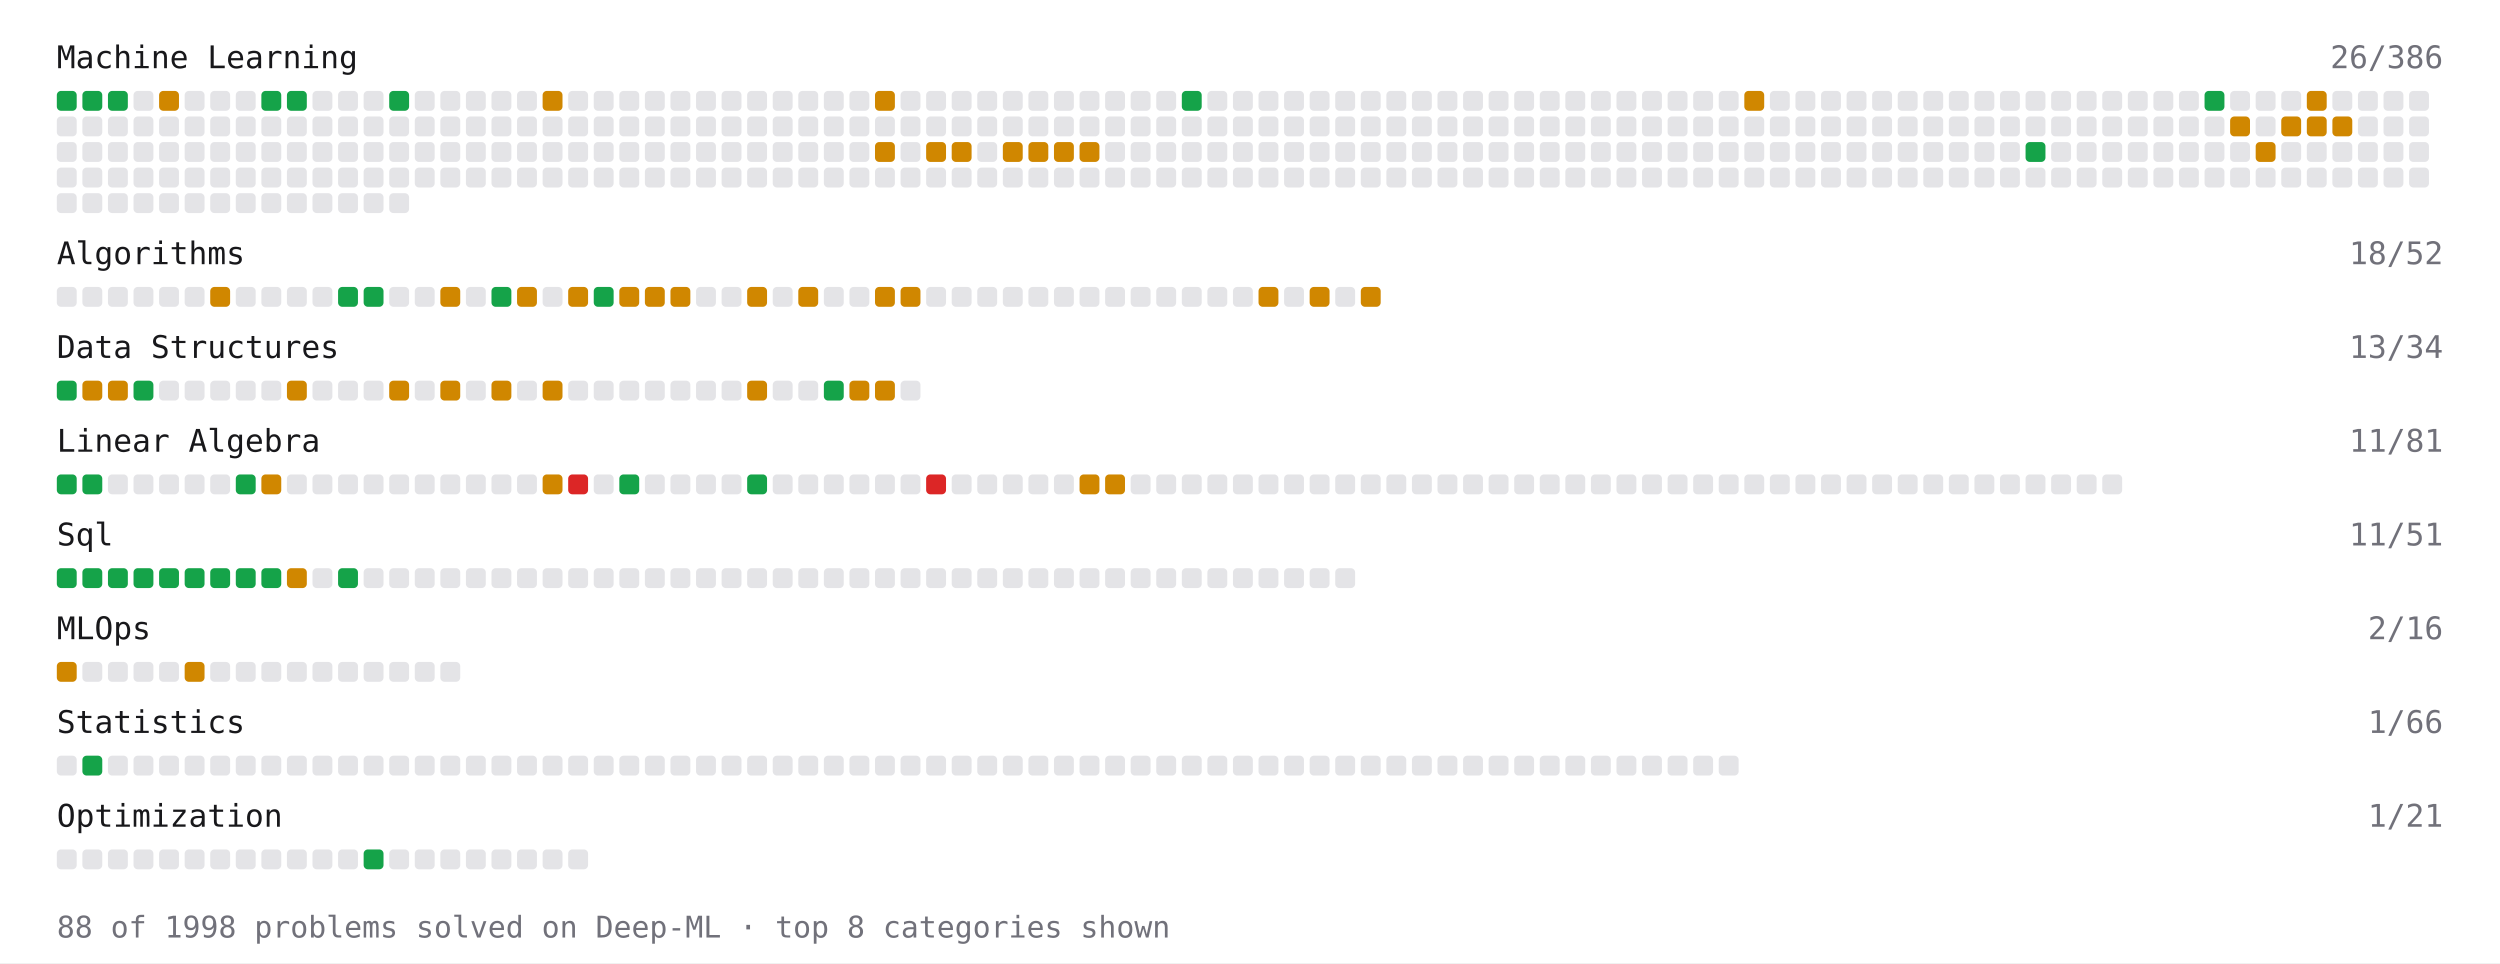
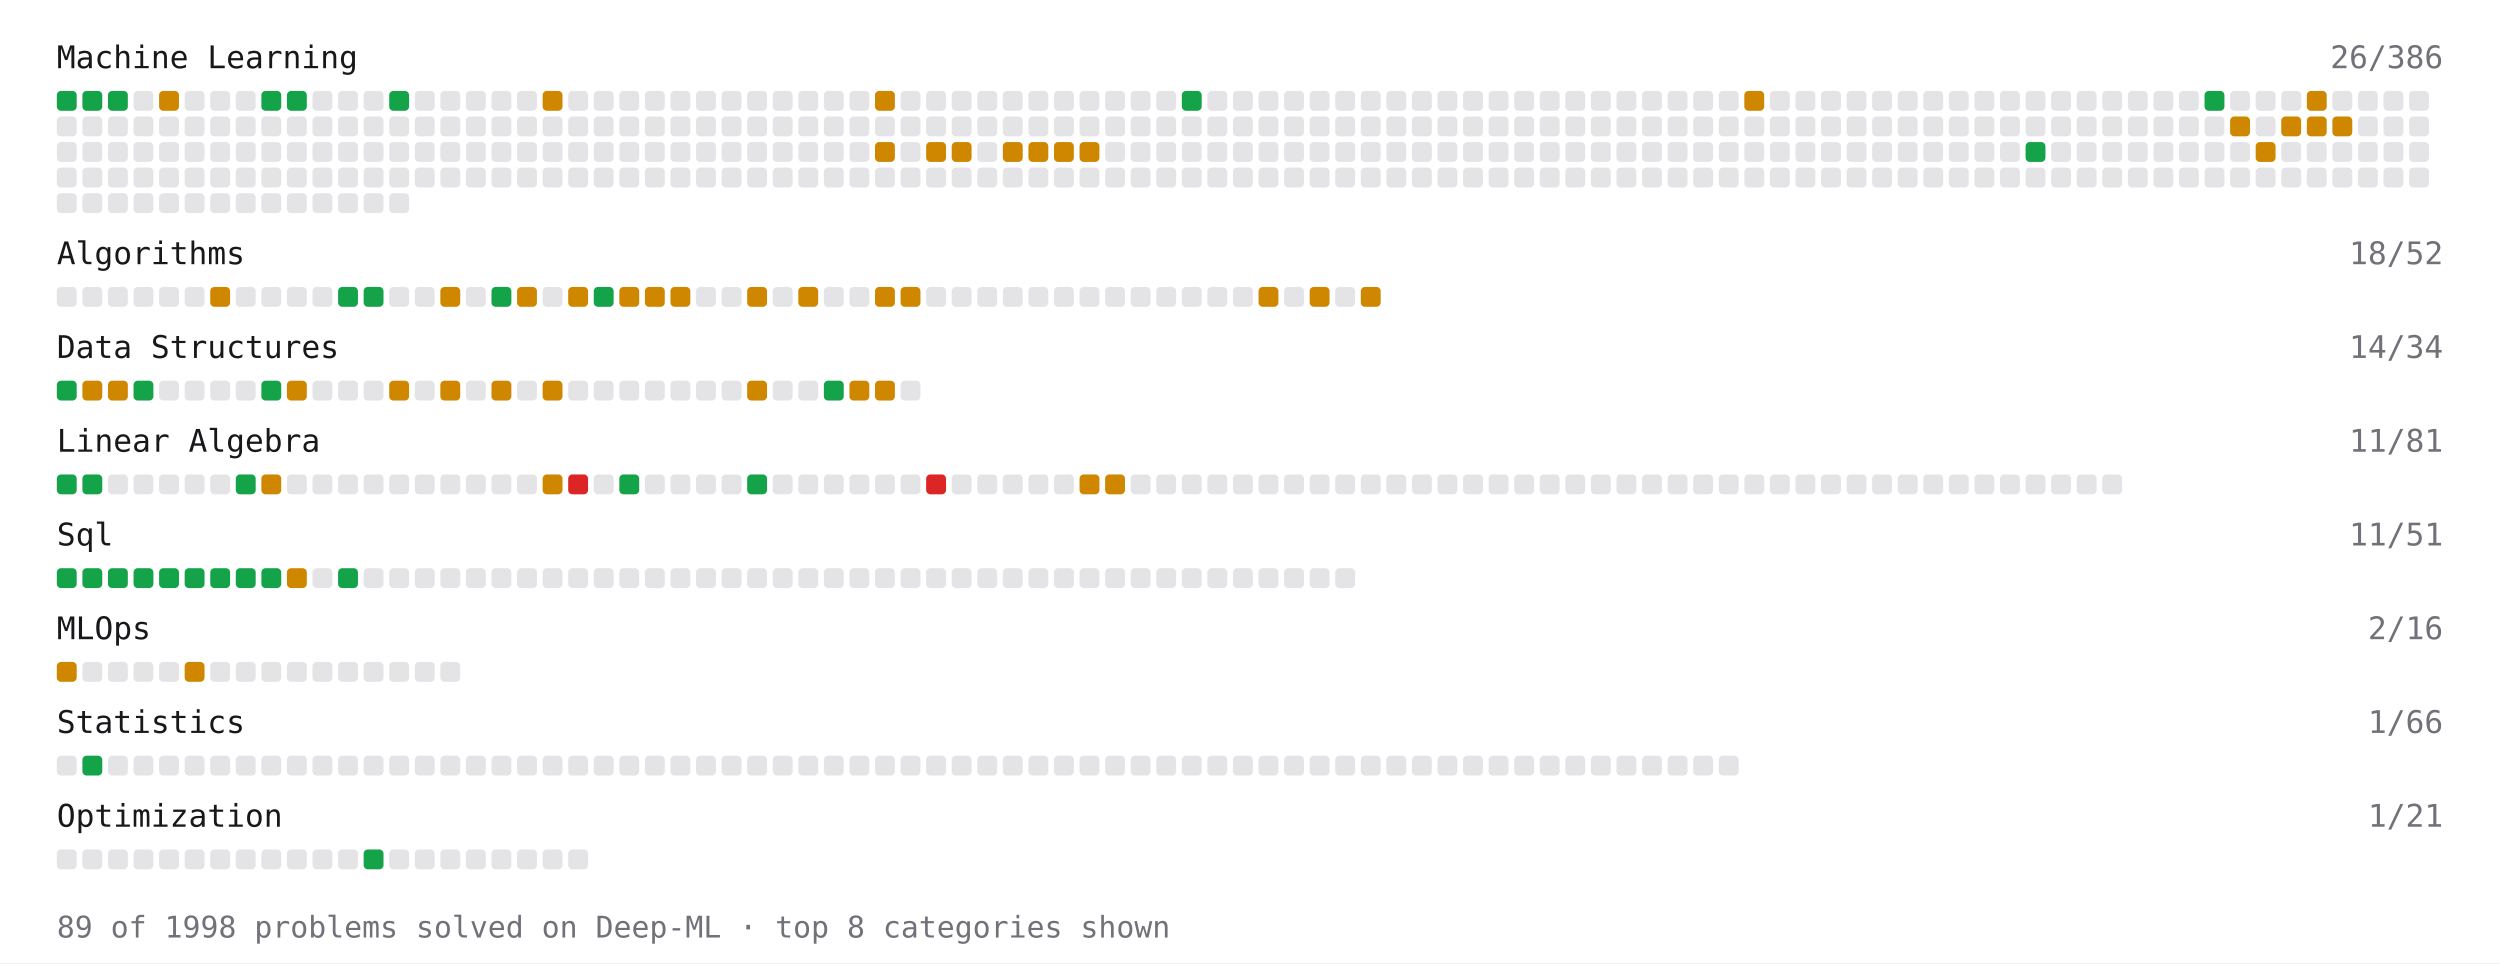
- <svg xmlns="http://www.w3.org/2000/svg" width="880" height="339" viewBox="0 0 880 339" role="img" aria-label="Deep-ML coverage: 88 of 1998 problems solved">
+ <svg xmlns="http://www.w3.org/2000/svg" width="880" height="339" viewBox="0 0 880 339" role="img" aria-label="Deep-ML coverage: 89 of 1998 problems solved">
  <style>
  .bg{fill:#ffffff}.tx{fill:#18181b}.dim{fill:#71717a}.none{fill:#e4e4e7}
  .e{fill:#15a349}.m{fill:#d08700}.h{fill:#dc2626}.u{fill:#a1a1aa}
  @media (prefers-color-scheme:dark){
    .bg{fill:#0b0b0d}.tx{fill:#fafafa}.dim{fill:#8b8b95}.none{fill:#26262b}
    .e{fill:#34d27b}.m{fill:#f5b13d}.h{fill:#f76d6d}.u{fill:#5c5c66}
  }
</style>
  <rect width="880" height="339" class="bg" />
  <text x="20" y="24" class="tx" font-size="11" font-family="ui-monospace,monospace">Machine Learning</text>
  <text x="860" y="24" class="dim" font-size="11" text-anchor="end" font-family="ui-monospace,monospace">26/386</text>
  <rect x="20" y="32" width="7" height="7" rx="1.5" class="e" />
  <rect x="29" y="32" width="7" height="7" rx="1.5" class="e" />
  <rect x="38" y="32" width="7" height="7" rx="1.5" class="e" />
  <rect x="47" y="32" width="7" height="7" rx="1.5" class="none" />
  <rect x="56" y="32" width="7" height="7" rx="1.5" class="m" />
  <rect x="65" y="32" width="7" height="7" rx="1.5" class="none" />
  <rect x="74" y="32" width="7" height="7" rx="1.5" class="none" />
  <rect x="83" y="32" width="7" height="7" rx="1.5" class="none" />
  <rect x="92" y="32" width="7" height="7" rx="1.5" class="e" />
  <rect x="101" y="32" width="7" height="7" rx="1.5" class="e" />
  <rect x="110" y="32" width="7" height="7" rx="1.5" class="none" />
  <rect x="119" y="32" width="7" height="7" rx="1.5" class="none" />
  <rect x="128" y="32" width="7" height="7" rx="1.5" class="none" />
  <rect x="137" y="32" width="7" height="7" rx="1.5" class="e" />
  <rect x="146" y="32" width="7" height="7" rx="1.5" class="none" />
  <rect x="155" y="32" width="7" height="7" rx="1.5" class="none" />
  <rect x="164" y="32" width="7" height="7" rx="1.5" class="none" />
  <rect x="173" y="32" width="7" height="7" rx="1.5" class="none" />
  <rect x="182" y="32" width="7" height="7" rx="1.5" class="none" />
  <rect x="191" y="32" width="7" height="7" rx="1.5" class="m" />
  <rect x="200" y="32" width="7" height="7" rx="1.5" class="none" />
  <rect x="209" y="32" width="7" height="7" rx="1.5" class="none" />
  <rect x="218" y="32" width="7" height="7" rx="1.5" class="none" />
  <rect x="227" y="32" width="7" height="7" rx="1.5" class="none" />
  <rect x="236" y="32" width="7" height="7" rx="1.5" class="none" />
  <rect x="245" y="32" width="7" height="7" rx="1.5" class="none" />
  <rect x="254" y="32" width="7" height="7" rx="1.5" class="none" />
  <rect x="263" y="32" width="7" height="7" rx="1.5" class="none" />
  <rect x="272" y="32" width="7" height="7" rx="1.5" class="none" />
  <rect x="281" y="32" width="7" height="7" rx="1.5" class="none" />
  <rect x="290" y="32" width="7" height="7" rx="1.5" class="none" />
  <rect x="299" y="32" width="7" height="7" rx="1.5" class="none" />
  <rect x="308" y="32" width="7" height="7" rx="1.5" class="m" />
  <rect x="317" y="32" width="7" height="7" rx="1.5" class="none" />
  <rect x="326" y="32" width="7" height="7" rx="1.5" class="none" />
  <rect x="335" y="32" width="7" height="7" rx="1.5" class="none" />
  <rect x="344" y="32" width="7" height="7" rx="1.5" class="none" />
  <rect x="353" y="32" width="7" height="7" rx="1.5" class="none" />
  <rect x="362" y="32" width="7" height="7" rx="1.5" class="none" />
  <rect x="371" y="32" width="7" height="7" rx="1.5" class="none" />
  <rect x="380" y="32" width="7" height="7" rx="1.5" class="none" />
  <rect x="389" y="32" width="7" height="7" rx="1.5" class="none" />
  <rect x="398" y="32" width="7" height="7" rx="1.5" class="none" />
  <rect x="407" y="32" width="7" height="7" rx="1.5" class="none" />
  <rect x="416" y="32" width="7" height="7" rx="1.5" class="e" />
  <rect x="425" y="32" width="7" height="7" rx="1.5" class="none" />
  <rect x="434" y="32" width="7" height="7" rx="1.5" class="none" />
  <rect x="443" y="32" width="7" height="7" rx="1.5" class="none" />
  <rect x="452" y="32" width="7" height="7" rx="1.5" class="none" />
  <rect x="461" y="32" width="7" height="7" rx="1.5" class="none" />
  <rect x="470" y="32" width="7" height="7" rx="1.5" class="none" />
  <rect x="479" y="32" width="7" height="7" rx="1.5" class="none" />
  <rect x="488" y="32" width="7" height="7" rx="1.5" class="none" />
  <rect x="497" y="32" width="7" height="7" rx="1.5" class="none" />
  <rect x="506" y="32" width="7" height="7" rx="1.5" class="none" />
  <rect x="515" y="32" width="7" height="7" rx="1.5" class="none" />
  <rect x="524" y="32" width="7" height="7" rx="1.5" class="none" />
  <rect x="533" y="32" width="7" height="7" rx="1.5" class="none" />
  <rect x="542" y="32" width="7" height="7" rx="1.5" class="none" />
  <rect x="551" y="32" width="7" height="7" rx="1.5" class="none" />
  <rect x="560" y="32" width="7" height="7" rx="1.5" class="none" />
  <rect x="569" y="32" width="7" height="7" rx="1.5" class="none" />
  <rect x="578" y="32" width="7" height="7" rx="1.5" class="none" />
  <rect x="587" y="32" width="7" height="7" rx="1.5" class="none" />
  <rect x="596" y="32" width="7" height="7" rx="1.5" class="none" />
  <rect x="605" y="32" width="7" height="7" rx="1.5" class="none" />
  <rect x="614" y="32" width="7" height="7" rx="1.5" class="m" />
  <rect x="623" y="32" width="7" height="7" rx="1.5" class="none" />
  <rect x="632" y="32" width="7" height="7" rx="1.5" class="none" />
  <rect x="641" y="32" width="7" height="7" rx="1.5" class="none" />
  <rect x="650" y="32" width="7" height="7" rx="1.5" class="none" />
  <rect x="659" y="32" width="7" height="7" rx="1.5" class="none" />
  <rect x="668" y="32" width="7" height="7" rx="1.5" class="none" />
  <rect x="677" y="32" width="7" height="7" rx="1.5" class="none" />
  <rect x="686" y="32" width="7" height="7" rx="1.5" class="none" />
  <rect x="695" y="32" width="7" height="7" rx="1.5" class="none" />
  <rect x="704" y="32" width="7" height="7" rx="1.5" class="none" />
  <rect x="713" y="32" width="7" height="7" rx="1.5" class="none" />
  <rect x="722" y="32" width="7" height="7" rx="1.5" class="none" />
  <rect x="731" y="32" width="7" height="7" rx="1.5" class="none" />
  <rect x="740" y="32" width="7" height="7" rx="1.5" class="none" />
  <rect x="749" y="32" width="7" height="7" rx="1.5" class="none" />
  <rect x="758" y="32" width="7" height="7" rx="1.5" class="none" />
  <rect x="767" y="32" width="7" height="7" rx="1.5" class="none" />
  <rect x="776" y="32" width="7" height="7" rx="1.5" class="e" />
  <rect x="785" y="32" width="7" height="7" rx="1.5" class="none" />
  <rect x="794" y="32" width="7" height="7" rx="1.5" class="none" />
  <rect x="803" y="32" width="7" height="7" rx="1.5" class="none" />
  <rect x="812" y="32" width="7" height="7" rx="1.5" class="m" />
  <rect x="821" y="32" width="7" height="7" rx="1.5" class="none" />
  <rect x="830" y="32" width="7" height="7" rx="1.5" class="none" />
  <rect x="839" y="32" width="7" height="7" rx="1.5" class="none" />
  <rect x="848" y="32" width="7" height="7" rx="1.5" class="none" />
  <rect x="20" y="41" width="7" height="7" rx="1.5" class="none" />
  <rect x="29" y="41" width="7" height="7" rx="1.5" class="none" />
  <rect x="38" y="41" width="7" height="7" rx="1.5" class="none" />
  <rect x="47" y="41" width="7" height="7" rx="1.5" class="none" />
  <rect x="56" y="41" width="7" height="7" rx="1.5" class="none" />
  <rect x="65" y="41" width="7" height="7" rx="1.5" class="none" />
  <rect x="74" y="41" width="7" height="7" rx="1.5" class="none" />
  <rect x="83" y="41" width="7" height="7" rx="1.5" class="none" />
  <rect x="92" y="41" width="7" height="7" rx="1.5" class="none" />
  <rect x="101" y="41" width="7" height="7" rx="1.5" class="none" />
  <rect x="110" y="41" width="7" height="7" rx="1.5" class="none" />
  <rect x="119" y="41" width="7" height="7" rx="1.5" class="none" />
  <rect x="128" y="41" width="7" height="7" rx="1.5" class="none" />
  <rect x="137" y="41" width="7" height="7" rx="1.5" class="none" />
  <rect x="146" y="41" width="7" height="7" rx="1.5" class="none" />
  <rect x="155" y="41" width="7" height="7" rx="1.5" class="none" />
  <rect x="164" y="41" width="7" height="7" rx="1.5" class="none" />
  <rect x="173" y="41" width="7" height="7" rx="1.5" class="none" />
  <rect x="182" y="41" width="7" height="7" rx="1.5" class="none" />
  <rect x="191" y="41" width="7" height="7" rx="1.5" class="none" />
  <rect x="200" y="41" width="7" height="7" rx="1.5" class="none" />
  <rect x="209" y="41" width="7" height="7" rx="1.5" class="none" />
  <rect x="218" y="41" width="7" height="7" rx="1.5" class="none" />
  <rect x="227" y="41" width="7" height="7" rx="1.5" class="none" />
  <rect x="236" y="41" width="7" height="7" rx="1.5" class="none" />
  <rect x="245" y="41" width="7" height="7" rx="1.5" class="none" />
  <rect x="254" y="41" width="7" height="7" rx="1.5" class="none" />
  <rect x="263" y="41" width="7" height="7" rx="1.5" class="none" />
  <rect x="272" y="41" width="7" height="7" rx="1.5" class="none" />
  <rect x="281" y="41" width="7" height="7" rx="1.5" class="none" />
  <rect x="290" y="41" width="7" height="7" rx="1.5" class="none" />
  <rect x="299" y="41" width="7" height="7" rx="1.5" class="none" />
  <rect x="308" y="41" width="7" height="7" rx="1.5" class="none" />
  <rect x="317" y="41" width="7" height="7" rx="1.5" class="none" />
  <rect x="326" y="41" width="7" height="7" rx="1.5" class="none" />
  <rect x="335" y="41" width="7" height="7" rx="1.5" class="none" />
  <rect x="344" y="41" width="7" height="7" rx="1.5" class="none" />
  <rect x="353" y="41" width="7" height="7" rx="1.5" class="none" />
  <rect x="362" y="41" width="7" height="7" rx="1.5" class="none" />
  <rect x="371" y="41" width="7" height="7" rx="1.5" class="none" />
  <rect x="380" y="41" width="7" height="7" rx="1.5" class="none" />
  <rect x="389" y="41" width="7" height="7" rx="1.5" class="none" />
  <rect x="398" y="41" width="7" height="7" rx="1.5" class="none" />
  <rect x="407" y="41" width="7" height="7" rx="1.5" class="none" />
  <rect x="416" y="41" width="7" height="7" rx="1.5" class="none" />
  <rect x="425" y="41" width="7" height="7" rx="1.5" class="none" />
  <rect x="434" y="41" width="7" height="7" rx="1.5" class="none" />
  <rect x="443" y="41" width="7" height="7" rx="1.5" class="none" />
  <rect x="452" y="41" width="7" height="7" rx="1.5" class="none" />
  <rect x="461" y="41" width="7" height="7" rx="1.5" class="none" />
  <rect x="470" y="41" width="7" height="7" rx="1.5" class="none" />
  <rect x="479" y="41" width="7" height="7" rx="1.5" class="none" />
  <rect x="488" y="41" width="7" height="7" rx="1.5" class="none" />
  <rect x="497" y="41" width="7" height="7" rx="1.5" class="none" />
  <rect x="506" y="41" width="7" height="7" rx="1.5" class="none" />
  <rect x="515" y="41" width="7" height="7" rx="1.5" class="none" />
  <rect x="524" y="41" width="7" height="7" rx="1.5" class="none" />
  <rect x="533" y="41" width="7" height="7" rx="1.5" class="none" />
  <rect x="542" y="41" width="7" height="7" rx="1.5" class="none" />
  <rect x="551" y="41" width="7" height="7" rx="1.5" class="none" />
  <rect x="560" y="41" width="7" height="7" rx="1.5" class="none" />
  <rect x="569" y="41" width="7" height="7" rx="1.5" class="none" />
  <rect x="578" y="41" width="7" height="7" rx="1.5" class="none" />
  <rect x="587" y="41" width="7" height="7" rx="1.5" class="none" />
  <rect x="596" y="41" width="7" height="7" rx="1.5" class="none" />
  <rect x="605" y="41" width="7" height="7" rx="1.5" class="none" />
  <rect x="614" y="41" width="7" height="7" rx="1.5" class="none" />
  <rect x="623" y="41" width="7" height="7" rx="1.5" class="none" />
  <rect x="632" y="41" width="7" height="7" rx="1.5" class="none" />
  <rect x="641" y="41" width="7" height="7" rx="1.5" class="none" />
  <rect x="650" y="41" width="7" height="7" rx="1.5" class="none" />
  <rect x="659" y="41" width="7" height="7" rx="1.5" class="none" />
  <rect x="668" y="41" width="7" height="7" rx="1.5" class="none" />
  <rect x="677" y="41" width="7" height="7" rx="1.5" class="none" />
  <rect x="686" y="41" width="7" height="7" rx="1.5" class="none" />
  <rect x="695" y="41" width="7" height="7" rx="1.5" class="none" />
  <rect x="704" y="41" width="7" height="7" rx="1.5" class="none" />
  <rect x="713" y="41" width="7" height="7" rx="1.5" class="none" />
  <rect x="722" y="41" width="7" height="7" rx="1.5" class="none" />
  <rect x="731" y="41" width="7" height="7" rx="1.5" class="none" />
  <rect x="740" y="41" width="7" height="7" rx="1.5" class="none" />
  <rect x="749" y="41" width="7" height="7" rx="1.5" class="none" />
  <rect x="758" y="41" width="7" height="7" rx="1.5" class="none" />
  <rect x="767" y="41" width="7" height="7" rx="1.5" class="none" />
  <rect x="776" y="41" width="7" height="7" rx="1.5" class="none" />
  <rect x="785" y="41" width="7" height="7" rx="1.5" class="m" />
  <rect x="794" y="41" width="7" height="7" rx="1.5" class="none" />
  <rect x="803" y="41" width="7" height="7" rx="1.5" class="m" />
  <rect x="812" y="41" width="7" height="7" rx="1.5" class="m" />
  <rect x="821" y="41" width="7" height="7" rx="1.5" class="m" />
  <rect x="830" y="41" width="7" height="7" rx="1.5" class="none" />
  <rect x="839" y="41" width="7" height="7" rx="1.5" class="none" />
  <rect x="848" y="41" width="7" height="7" rx="1.5" class="none" />
  <rect x="20" y="50" width="7" height="7" rx="1.5" class="none" />
  <rect x="29" y="50" width="7" height="7" rx="1.5" class="none" />
  <rect x="38" y="50" width="7" height="7" rx="1.5" class="none" />
  <rect x="47" y="50" width="7" height="7" rx="1.5" class="none" />
  <rect x="56" y="50" width="7" height="7" rx="1.5" class="none" />
  <rect x="65" y="50" width="7" height="7" rx="1.5" class="none" />
  <rect x="74" y="50" width="7" height="7" rx="1.5" class="none" />
  <rect x="83" y="50" width="7" height="7" rx="1.5" class="none" />
  <rect x="92" y="50" width="7" height="7" rx="1.5" class="none" />
  <rect x="101" y="50" width="7" height="7" rx="1.5" class="none" />
  <rect x="110" y="50" width="7" height="7" rx="1.5" class="none" />
  <rect x="119" y="50" width="7" height="7" rx="1.5" class="none" />
  <rect x="128" y="50" width="7" height="7" rx="1.5" class="none" />
  <rect x="137" y="50" width="7" height="7" rx="1.5" class="none" />
  <rect x="146" y="50" width="7" height="7" rx="1.5" class="none" />
  <rect x="155" y="50" width="7" height="7" rx="1.5" class="none" />
  <rect x="164" y="50" width="7" height="7" rx="1.5" class="none" />
  <rect x="173" y="50" width="7" height="7" rx="1.5" class="none" />
  <rect x="182" y="50" width="7" height="7" rx="1.5" class="none" />
  <rect x="191" y="50" width="7" height="7" rx="1.5" class="none" />
  <rect x="200" y="50" width="7" height="7" rx="1.5" class="none" />
  <rect x="209" y="50" width="7" height="7" rx="1.5" class="none" />
  <rect x="218" y="50" width="7" height="7" rx="1.5" class="none" />
  <rect x="227" y="50" width="7" height="7" rx="1.5" class="none" />
  <rect x="236" y="50" width="7" height="7" rx="1.5" class="none" />
  <rect x="245" y="50" width="7" height="7" rx="1.5" class="none" />
  <rect x="254" y="50" width="7" height="7" rx="1.5" class="none" />
  <rect x="263" y="50" width="7" height="7" rx="1.5" class="none" />
  <rect x="272" y="50" width="7" height="7" rx="1.5" class="none" />
  <rect x="281" y="50" width="7" height="7" rx="1.5" class="none" />
  <rect x="290" y="50" width="7" height="7" rx="1.5" class="none" />
  <rect x="299" y="50" width="7" height="7" rx="1.5" class="none" />
  <rect x="308" y="50" width="7" height="7" rx="1.5" class="m" />
  <rect x="317" y="50" width="7" height="7" rx="1.5" class="none" />
  <rect x="326" y="50" width="7" height="7" rx="1.5" class="m" />
  <rect x="335" y="50" width="7" height="7" rx="1.5" class="m" />
  <rect x="344" y="50" width="7" height="7" rx="1.5" class="none" />
  <rect x="353" y="50" width="7" height="7" rx="1.5" class="m" />
  <rect x="362" y="50" width="7" height="7" rx="1.5" class="m" />
  <rect x="371" y="50" width="7" height="7" rx="1.5" class="m" />
  <rect x="380" y="50" width="7" height="7" rx="1.5" class="m" />
  <rect x="389" y="50" width="7" height="7" rx="1.5" class="none" />
  <rect x="398" y="50" width="7" height="7" rx="1.5" class="none" />
  <rect x="407" y="50" width="7" height="7" rx="1.5" class="none" />
  <rect x="416" y="50" width="7" height="7" rx="1.5" class="none" />
  <rect x="425" y="50" width="7" height="7" rx="1.5" class="none" />
  <rect x="434" y="50" width="7" height="7" rx="1.5" class="none" />
  <rect x="443" y="50" width="7" height="7" rx="1.5" class="none" />
  <rect x="452" y="50" width="7" height="7" rx="1.5" class="none" />
  <rect x="461" y="50" width="7" height="7" rx="1.5" class="none" />
  <rect x="470" y="50" width="7" height="7" rx="1.5" class="none" />
  <rect x="479" y="50" width="7" height="7" rx="1.5" class="none" />
  <rect x="488" y="50" width="7" height="7" rx="1.5" class="none" />
  <rect x="497" y="50" width="7" height="7" rx="1.5" class="none" />
  <rect x="506" y="50" width="7" height="7" rx="1.5" class="none" />
  <rect x="515" y="50" width="7" height="7" rx="1.5" class="none" />
  <rect x="524" y="50" width="7" height="7" rx="1.5" class="none" />
  <rect x="533" y="50" width="7" height="7" rx="1.5" class="none" />
  <rect x="542" y="50" width="7" height="7" rx="1.5" class="none" />
  <rect x="551" y="50" width="7" height="7" rx="1.5" class="none" />
  <rect x="560" y="50" width="7" height="7" rx="1.5" class="none" />
  <rect x="569" y="50" width="7" height="7" rx="1.5" class="none" />
  <rect x="578" y="50" width="7" height="7" rx="1.5" class="none" />
  <rect x="587" y="50" width="7" height="7" rx="1.5" class="none" />
  <rect x="596" y="50" width="7" height="7" rx="1.5" class="none" />
  <rect x="605" y="50" width="7" height="7" rx="1.5" class="none" />
  <rect x="614" y="50" width="7" height="7" rx="1.5" class="none" />
  <rect x="623" y="50" width="7" height="7" rx="1.5" class="none" />
  <rect x="632" y="50" width="7" height="7" rx="1.5" class="none" />
  <rect x="641" y="50" width="7" height="7" rx="1.5" class="none" />
  <rect x="650" y="50" width="7" height="7" rx="1.5" class="none" />
  <rect x="659" y="50" width="7" height="7" rx="1.5" class="none" />
  <rect x="668" y="50" width="7" height="7" rx="1.5" class="none" />
  <rect x="677" y="50" width="7" height="7" rx="1.5" class="none" />
  <rect x="686" y="50" width="7" height="7" rx="1.5" class="none" />
  <rect x="695" y="50" width="7" height="7" rx="1.5" class="none" />
  <rect x="704" y="50" width="7" height="7" rx="1.5" class="none" />
  <rect x="713" y="50" width="7" height="7" rx="1.5" class="e" />
  <rect x="722" y="50" width="7" height="7" rx="1.5" class="none" />
  <rect x="731" y="50" width="7" height="7" rx="1.5" class="none" />
  <rect x="740" y="50" width="7" height="7" rx="1.5" class="none" />
  <rect x="749" y="50" width="7" height="7" rx="1.5" class="none" />
  <rect x="758" y="50" width="7" height="7" rx="1.5" class="none" />
  <rect x="767" y="50" width="7" height="7" rx="1.5" class="none" />
  <rect x="776" y="50" width="7" height="7" rx="1.5" class="none" />
  <rect x="785" y="50" width="7" height="7" rx="1.5" class="none" />
  <rect x="794" y="50" width="7" height="7" rx="1.5" class="m" />
  <rect x="803" y="50" width="7" height="7" rx="1.5" class="none" />
  <rect x="812" y="50" width="7" height="7" rx="1.5" class="none" />
  <rect x="821" y="50" width="7" height="7" rx="1.5" class="none" />
  <rect x="830" y="50" width="7" height="7" rx="1.5" class="none" />
  <rect x="839" y="50" width="7" height="7" rx="1.5" class="none" />
  <rect x="848" y="50" width="7" height="7" rx="1.5" class="none" />
  <rect x="20" y="59" width="7" height="7" rx="1.5" class="none" />
  <rect x="29" y="59" width="7" height="7" rx="1.5" class="none" />
  <rect x="38" y="59" width="7" height="7" rx="1.5" class="none" />
  <rect x="47" y="59" width="7" height="7" rx="1.5" class="none" />
  <rect x="56" y="59" width="7" height="7" rx="1.5" class="none" />
  <rect x="65" y="59" width="7" height="7" rx="1.5" class="none" />
  <rect x="74" y="59" width="7" height="7" rx="1.5" class="none" />
  <rect x="83" y="59" width="7" height="7" rx="1.5" class="none" />
  <rect x="92" y="59" width="7" height="7" rx="1.5" class="none" />
  <rect x="101" y="59" width="7" height="7" rx="1.5" class="none" />
  <rect x="110" y="59" width="7" height="7" rx="1.5" class="none" />
  <rect x="119" y="59" width="7" height="7" rx="1.5" class="none" />
  <rect x="128" y="59" width="7" height="7" rx="1.5" class="none" />
  <rect x="137" y="59" width="7" height="7" rx="1.5" class="none" />
  <rect x="146" y="59" width="7" height="7" rx="1.5" class="none" />
  <rect x="155" y="59" width="7" height="7" rx="1.5" class="none" />
  <rect x="164" y="59" width="7" height="7" rx="1.5" class="none" />
  <rect x="173" y="59" width="7" height="7" rx="1.5" class="none" />
  <rect x="182" y="59" width="7" height="7" rx="1.5" class="none" />
  <rect x="191" y="59" width="7" height="7" rx="1.5" class="none" />
  <rect x="200" y="59" width="7" height="7" rx="1.5" class="none" />
  <rect x="209" y="59" width="7" height="7" rx="1.5" class="none" />
  <rect x="218" y="59" width="7" height="7" rx="1.5" class="none" />
  <rect x="227" y="59" width="7" height="7" rx="1.5" class="none" />
  <rect x="236" y="59" width="7" height="7" rx="1.5" class="none" />
  <rect x="245" y="59" width="7" height="7" rx="1.5" class="none" />
  <rect x="254" y="59" width="7" height="7" rx="1.5" class="none" />
  <rect x="263" y="59" width="7" height="7" rx="1.5" class="none" />
  <rect x="272" y="59" width="7" height="7" rx="1.5" class="none" />
  <rect x="281" y="59" width="7" height="7" rx="1.5" class="none" />
  <rect x="290" y="59" width="7" height="7" rx="1.5" class="none" />
  <rect x="299" y="59" width="7" height="7" rx="1.5" class="none" />
  <rect x="308" y="59" width="7" height="7" rx="1.5" class="none" />
  <rect x="317" y="59" width="7" height="7" rx="1.5" class="none" />
  <rect x="326" y="59" width="7" height="7" rx="1.5" class="none" />
  <rect x="335" y="59" width="7" height="7" rx="1.5" class="none" />
  <rect x="344" y="59" width="7" height="7" rx="1.5" class="none" />
  <rect x="353" y="59" width="7" height="7" rx="1.5" class="none" />
  <rect x="362" y="59" width="7" height="7" rx="1.5" class="none" />
  <rect x="371" y="59" width="7" height="7" rx="1.5" class="none" />
  <rect x="380" y="59" width="7" height="7" rx="1.5" class="none" />
  <rect x="389" y="59" width="7" height="7" rx="1.5" class="none" />
  <rect x="398" y="59" width="7" height="7" rx="1.5" class="none" />
  <rect x="407" y="59" width="7" height="7" rx="1.5" class="none" />
  <rect x="416" y="59" width="7" height="7" rx="1.5" class="none" />
  <rect x="425" y="59" width="7" height="7" rx="1.5" class="none" />
  <rect x="434" y="59" width="7" height="7" rx="1.5" class="none" />
  <rect x="443" y="59" width="7" height="7" rx="1.5" class="none" />
  <rect x="452" y="59" width="7" height="7" rx="1.5" class="none" />
  <rect x="461" y="59" width="7" height="7" rx="1.5" class="none" />
  <rect x="470" y="59" width="7" height="7" rx="1.5" class="none" />
  <rect x="479" y="59" width="7" height="7" rx="1.5" class="none" />
  <rect x="488" y="59" width="7" height="7" rx="1.5" class="none" />
  <rect x="497" y="59" width="7" height="7" rx="1.5" class="none" />
  <rect x="506" y="59" width="7" height="7" rx="1.5" class="none" />
  <rect x="515" y="59" width="7" height="7" rx="1.5" class="none" />
  <rect x="524" y="59" width="7" height="7" rx="1.5" class="none" />
  <rect x="533" y="59" width="7" height="7" rx="1.5" class="none" />
  <rect x="542" y="59" width="7" height="7" rx="1.5" class="none" />
  <rect x="551" y="59" width="7" height="7" rx="1.5" class="none" />
  <rect x="560" y="59" width="7" height="7" rx="1.5" class="none" />
  <rect x="569" y="59" width="7" height="7" rx="1.5" class="none" />
  <rect x="578" y="59" width="7" height="7" rx="1.5" class="none" />
  <rect x="587" y="59" width="7" height="7" rx="1.5" class="none" />
  <rect x="596" y="59" width="7" height="7" rx="1.5" class="none" />
  <rect x="605" y="59" width="7" height="7" rx="1.5" class="none" />
  <rect x="614" y="59" width="7" height="7" rx="1.5" class="none" />
  <rect x="623" y="59" width="7" height="7" rx="1.5" class="none" />
  <rect x="632" y="59" width="7" height="7" rx="1.5" class="none" />
  <rect x="641" y="59" width="7" height="7" rx="1.5" class="none" />
  <rect x="650" y="59" width="7" height="7" rx="1.5" class="none" />
  <rect x="659" y="59" width="7" height="7" rx="1.5" class="none" />
  <rect x="668" y="59" width="7" height="7" rx="1.5" class="none" />
  <rect x="677" y="59" width="7" height="7" rx="1.5" class="none" />
  <rect x="686" y="59" width="7" height="7" rx="1.5" class="none" />
  <rect x="695" y="59" width="7" height="7" rx="1.5" class="none" />
  <rect x="704" y="59" width="7" height="7" rx="1.5" class="none" />
  <rect x="713" y="59" width="7" height="7" rx="1.5" class="none" />
  <rect x="722" y="59" width="7" height="7" rx="1.5" class="none" />
  <rect x="731" y="59" width="7" height="7" rx="1.5" class="none" />
  <rect x="740" y="59" width="7" height="7" rx="1.5" class="none" />
  <rect x="749" y="59" width="7" height="7" rx="1.5" class="none" />
  <rect x="758" y="59" width="7" height="7" rx="1.5" class="none" />
  <rect x="767" y="59" width="7" height="7" rx="1.5" class="none" />
  <rect x="776" y="59" width="7" height="7" rx="1.5" class="none" />
  <rect x="785" y="59" width="7" height="7" rx="1.5" class="none" />
  <rect x="794" y="59" width="7" height="7" rx="1.5" class="none" />
  <rect x="803" y="59" width="7" height="7" rx="1.5" class="none" />
  <rect x="812" y="59" width="7" height="7" rx="1.5" class="none" />
  <rect x="821" y="59" width="7" height="7" rx="1.5" class="none" />
  <rect x="830" y="59" width="7" height="7" rx="1.5" class="none" />
  <rect x="839" y="59" width="7" height="7" rx="1.5" class="none" />
  <rect x="848" y="59" width="7" height="7" rx="1.5" class="none" />
  <rect x="20" y="68" width="7" height="7" rx="1.5" class="none" />
  <rect x="29" y="68" width="7" height="7" rx="1.5" class="none" />
  <rect x="38" y="68" width="7" height="7" rx="1.5" class="none" />
  <rect x="47" y="68" width="7" height="7" rx="1.5" class="none" />
  <rect x="56" y="68" width="7" height="7" rx="1.5" class="none" />
  <rect x="65" y="68" width="7" height="7" rx="1.5" class="none" />
  <rect x="74" y="68" width="7" height="7" rx="1.5" class="none" />
  <rect x="83" y="68" width="7" height="7" rx="1.5" class="none" />
  <rect x="92" y="68" width="7" height="7" rx="1.5" class="none" />
  <rect x="101" y="68" width="7" height="7" rx="1.5" class="none" />
  <rect x="110" y="68" width="7" height="7" rx="1.5" class="none" />
  <rect x="119" y="68" width="7" height="7" rx="1.5" class="none" />
  <rect x="128" y="68" width="7" height="7" rx="1.5" class="none" />
  <rect x="137" y="68" width="7" height="7" rx="1.5" class="none" />
  <text x="20" y="93" class="tx" font-size="11" font-family="ui-monospace,monospace">Algorithms</text>
  <text x="860" y="93" class="dim" font-size="11" text-anchor="end" font-family="ui-monospace,monospace">18/52</text>
  <rect x="20" y="101" width="7" height="7" rx="1.5" class="none" />
  <rect x="29" y="101" width="7" height="7" rx="1.5" class="none" />
  <rect x="38" y="101" width="7" height="7" rx="1.5" class="none" />
  <rect x="47" y="101" width="7" height="7" rx="1.5" class="none" />
  <rect x="56" y="101" width="7" height="7" rx="1.5" class="none" />
  <rect x="65" y="101" width="7" height="7" rx="1.5" class="none" />
  <rect x="74" y="101" width="7" height="7" rx="1.5" class="m" />
  <rect x="83" y="101" width="7" height="7" rx="1.5" class="none" />
  <rect x="92" y="101" width="7" height="7" rx="1.5" class="none" />
  <rect x="101" y="101" width="7" height="7" rx="1.5" class="none" />
  <rect x="110" y="101" width="7" height="7" rx="1.5" class="none" />
  <rect x="119" y="101" width="7" height="7" rx="1.5" class="e" />
  <rect x="128" y="101" width="7" height="7" rx="1.5" class="e" />
  <rect x="137" y="101" width="7" height="7" rx="1.5" class="none" />
  <rect x="146" y="101" width="7" height="7" rx="1.5" class="none" />
  <rect x="155" y="101" width="7" height="7" rx="1.5" class="m" />
  <rect x="164" y="101" width="7" height="7" rx="1.5" class="none" />
  <rect x="173" y="101" width="7" height="7" rx="1.5" class="e" />
  <rect x="182" y="101" width="7" height="7" rx="1.5" class="m" />
  <rect x="191" y="101" width="7" height="7" rx="1.5" class="none" />
  <rect x="200" y="101" width="7" height="7" rx="1.5" class="m" />
  <rect x="209" y="101" width="7" height="7" rx="1.5" class="e" />
  <rect x="218" y="101" width="7" height="7" rx="1.5" class="m" />
  <rect x="227" y="101" width="7" height="7" rx="1.5" class="m" />
  <rect x="236" y="101" width="7" height="7" rx="1.5" class="m" />
  <rect x="245" y="101" width="7" height="7" rx="1.5" class="none" />
  <rect x="254" y="101" width="7" height="7" rx="1.5" class="none" />
  <rect x="263" y="101" width="7" height="7" rx="1.5" class="m" />
  <rect x="272" y="101" width="7" height="7" rx="1.5" class="none" />
  <rect x="281" y="101" width="7" height="7" rx="1.5" class="m" />
  <rect x="290" y="101" width="7" height="7" rx="1.5" class="none" />
  <rect x="299" y="101" width="7" height="7" rx="1.5" class="none" />
  <rect x="308" y="101" width="7" height="7" rx="1.5" class="m" />
  <rect x="317" y="101" width="7" height="7" rx="1.5" class="m" />
  <rect x="326" y="101" width="7" height="7" rx="1.5" class="none" />
  <rect x="335" y="101" width="7" height="7" rx="1.5" class="none" />
  <rect x="344" y="101" width="7" height="7" rx="1.5" class="none" />
  <rect x="353" y="101" width="7" height="7" rx="1.5" class="none" />
  <rect x="362" y="101" width="7" height="7" rx="1.5" class="none" />
  <rect x="371" y="101" width="7" height="7" rx="1.5" class="none" />
  <rect x="380" y="101" width="7" height="7" rx="1.5" class="none" />
  <rect x="389" y="101" width="7" height="7" rx="1.5" class="none" />
  <rect x="398" y="101" width="7" height="7" rx="1.5" class="none" />
  <rect x="407" y="101" width="7" height="7" rx="1.5" class="none" />
  <rect x="416" y="101" width="7" height="7" rx="1.5" class="none" />
  <rect x="425" y="101" width="7" height="7" rx="1.5" class="none" />
  <rect x="434" y="101" width="7" height="7" rx="1.5" class="none" />
  <rect x="443" y="101" width="7" height="7" rx="1.5" class="m" />
  <rect x="452" y="101" width="7" height="7" rx="1.5" class="none" />
  <rect x="461" y="101" width="7" height="7" rx="1.5" class="m" />
  <rect x="470" y="101" width="7" height="7" rx="1.5" class="none" />
  <rect x="479" y="101" width="7" height="7" rx="1.5" class="m" />
  <text x="20" y="126" class="tx" font-size="11" font-family="ui-monospace,monospace">Data Structures</text>
-   <text x="860" y="126" class="dim" font-size="11" text-anchor="end" font-family="ui-monospace,monospace">13/34</text>
+   <text x="860" y="126" class="dim" font-size="11" text-anchor="end" font-family="ui-monospace,monospace">14/34</text>
  <rect x="20" y="134" width="7" height="7" rx="1.5" class="e" />
  <rect x="29" y="134" width="7" height="7" rx="1.5" class="m" />
  <rect x="38" y="134" width="7" height="7" rx="1.5" class="m" />
  <rect x="47" y="134" width="7" height="7" rx="1.5" class="e" />
  <rect x="56" y="134" width="7" height="7" rx="1.5" class="none" />
  <rect x="65" y="134" width="7" height="7" rx="1.5" class="none" />
  <rect x="74" y="134" width="7" height="7" rx="1.5" class="none" />
  <rect x="83" y="134" width="7" height="7" rx="1.5" class="none" />
-   <rect x="92" y="134" width="7" height="7" rx="1.5" class="none" />
+   <rect x="92" y="134" width="7" height="7" rx="1.5" class="e" />
  <rect x="101" y="134" width="7" height="7" rx="1.5" class="m" />
  <rect x="110" y="134" width="7" height="7" rx="1.5" class="none" />
  <rect x="119" y="134" width="7" height="7" rx="1.5" class="none" />
  <rect x="128" y="134" width="7" height="7" rx="1.5" class="none" />
  <rect x="137" y="134" width="7" height="7" rx="1.5" class="m" />
  <rect x="146" y="134" width="7" height="7" rx="1.5" class="none" />
  <rect x="155" y="134" width="7" height="7" rx="1.5" class="m" />
  <rect x="164" y="134" width="7" height="7" rx="1.5" class="none" />
  <rect x="173" y="134" width="7" height="7" rx="1.5" class="m" />
  <rect x="182" y="134" width="7" height="7" rx="1.5" class="none" />
  <rect x="191" y="134" width="7" height="7" rx="1.5" class="m" />
  <rect x="200" y="134" width="7" height="7" rx="1.5" class="none" />
  <rect x="209" y="134" width="7" height="7" rx="1.5" class="none" />
  <rect x="218" y="134" width="7" height="7" rx="1.5" class="none" />
  <rect x="227" y="134" width="7" height="7" rx="1.5" class="none" />
  <rect x="236" y="134" width="7" height="7" rx="1.5" class="none" />
  <rect x="245" y="134" width="7" height="7" rx="1.5" class="none" />
  <rect x="254" y="134" width="7" height="7" rx="1.5" class="none" />
  <rect x="263" y="134" width="7" height="7" rx="1.5" class="m" />
  <rect x="272" y="134" width="7" height="7" rx="1.5" class="none" />
  <rect x="281" y="134" width="7" height="7" rx="1.5" class="none" />
  <rect x="290" y="134" width="7" height="7" rx="1.5" class="e" />
  <rect x="299" y="134" width="7" height="7" rx="1.5" class="m" />
  <rect x="308" y="134" width="7" height="7" rx="1.5" class="m" />
  <rect x="317" y="134" width="7" height="7" rx="1.5" class="none" />
  <text x="20" y="159" class="tx" font-size="11" font-family="ui-monospace,monospace">Linear Algebra</text>
  <text x="860" y="159" class="dim" font-size="11" text-anchor="end" font-family="ui-monospace,monospace">11/81</text>
  <rect x="20" y="167" width="7" height="7" rx="1.5" class="e" />
  <rect x="29" y="167" width="7" height="7" rx="1.5" class="e" />
  <rect x="38" y="167" width="7" height="7" rx="1.5" class="none" />
  <rect x="47" y="167" width="7" height="7" rx="1.5" class="none" />
  <rect x="56" y="167" width="7" height="7" rx="1.5" class="none" />
  <rect x="65" y="167" width="7" height="7" rx="1.5" class="none" />
  <rect x="74" y="167" width="7" height="7" rx="1.5" class="none" />
  <rect x="83" y="167" width="7" height="7" rx="1.5" class="e" />
  <rect x="92" y="167" width="7" height="7" rx="1.5" class="m" />
  <rect x="101" y="167" width="7" height="7" rx="1.5" class="none" />
  <rect x="110" y="167" width="7" height="7" rx="1.5" class="none" />
  <rect x="119" y="167" width="7" height="7" rx="1.5" class="none" />
  <rect x="128" y="167" width="7" height="7" rx="1.5" class="none" />
  <rect x="137" y="167" width="7" height="7" rx="1.5" class="none" />
  <rect x="146" y="167" width="7" height="7" rx="1.5" class="none" />
  <rect x="155" y="167" width="7" height="7" rx="1.5" class="none" />
  <rect x="164" y="167" width="7" height="7" rx="1.5" class="none" />
  <rect x="173" y="167" width="7" height="7" rx="1.5" class="none" />
  <rect x="182" y="167" width="7" height="7" rx="1.5" class="none" />
  <rect x="191" y="167" width="7" height="7" rx="1.5" class="m" />
  <rect x="200" y="167" width="7" height="7" rx="1.5" class="h" />
  <rect x="209" y="167" width="7" height="7" rx="1.5" class="none" />
  <rect x="218" y="167" width="7" height="7" rx="1.5" class="e" />
  <rect x="227" y="167" width="7" height="7" rx="1.5" class="none" />
  <rect x="236" y="167" width="7" height="7" rx="1.5" class="none" />
  <rect x="245" y="167" width="7" height="7" rx="1.5" class="none" />
  <rect x="254" y="167" width="7" height="7" rx="1.5" class="none" />
  <rect x="263" y="167" width="7" height="7" rx="1.5" class="e" />
  <rect x="272" y="167" width="7" height="7" rx="1.5" class="none" />
  <rect x="281" y="167" width="7" height="7" rx="1.5" class="none" />
  <rect x="290" y="167" width="7" height="7" rx="1.5" class="none" />
  <rect x="299" y="167" width="7" height="7" rx="1.5" class="none" />
  <rect x="308" y="167" width="7" height="7" rx="1.5" class="none" />
  <rect x="317" y="167" width="7" height="7" rx="1.5" class="none" />
  <rect x="326" y="167" width="7" height="7" rx="1.5" class="h" />
  <rect x="335" y="167" width="7" height="7" rx="1.5" class="none" />
  <rect x="344" y="167" width="7" height="7" rx="1.5" class="none" />
  <rect x="353" y="167" width="7" height="7" rx="1.5" class="none" />
  <rect x="362" y="167" width="7" height="7" rx="1.5" class="none" />
  <rect x="371" y="167" width="7" height="7" rx="1.5" class="none" />
  <rect x="380" y="167" width="7" height="7" rx="1.5" class="m" />
  <rect x="389" y="167" width="7" height="7" rx="1.5" class="m" />
  <rect x="398" y="167" width="7" height="7" rx="1.5" class="none" />
  <rect x="407" y="167" width="7" height="7" rx="1.5" class="none" />
  <rect x="416" y="167" width="7" height="7" rx="1.5" class="none" />
  <rect x="425" y="167" width="7" height="7" rx="1.5" class="none" />
  <rect x="434" y="167" width="7" height="7" rx="1.5" class="none" />
  <rect x="443" y="167" width="7" height="7" rx="1.5" class="none" />
  <rect x="452" y="167" width="7" height="7" rx="1.5" class="none" />
  <rect x="461" y="167" width="7" height="7" rx="1.5" class="none" />
  <rect x="470" y="167" width="7" height="7" rx="1.5" class="none" />
  <rect x="479" y="167" width="7" height="7" rx="1.5" class="none" />
  <rect x="488" y="167" width="7" height="7" rx="1.5" class="none" />
  <rect x="497" y="167" width="7" height="7" rx="1.5" class="none" />
  <rect x="506" y="167" width="7" height="7" rx="1.5" class="none" />
  <rect x="515" y="167" width="7" height="7" rx="1.5" class="none" />
  <rect x="524" y="167" width="7" height="7" rx="1.5" class="none" />
  <rect x="533" y="167" width="7" height="7" rx="1.5" class="none" />
  <rect x="542" y="167" width="7" height="7" rx="1.5" class="none" />
  <rect x="551" y="167" width="7" height="7" rx="1.5" class="none" />
  <rect x="560" y="167" width="7" height="7" rx="1.5" class="none" />
  <rect x="569" y="167" width="7" height="7" rx="1.5" class="none" />
  <rect x="578" y="167" width="7" height="7" rx="1.5" class="none" />
  <rect x="587" y="167" width="7" height="7" rx="1.5" class="none" />
  <rect x="596" y="167" width="7" height="7" rx="1.5" class="none" />
  <rect x="605" y="167" width="7" height="7" rx="1.5" class="none" />
  <rect x="614" y="167" width="7" height="7" rx="1.5" class="none" />
  <rect x="623" y="167" width="7" height="7" rx="1.5" class="none" />
  <rect x="632" y="167" width="7" height="7" rx="1.5" class="none" />
  <rect x="641" y="167" width="7" height="7" rx="1.5" class="none" />
  <rect x="650" y="167" width="7" height="7" rx="1.5" class="none" />
  <rect x="659" y="167" width="7" height="7" rx="1.5" class="none" />
  <rect x="668" y="167" width="7" height="7" rx="1.5" class="none" />
  <rect x="677" y="167" width="7" height="7" rx="1.5" class="none" />
  <rect x="686" y="167" width="7" height="7" rx="1.5" class="none" />
  <rect x="695" y="167" width="7" height="7" rx="1.5" class="none" />
  <rect x="704" y="167" width="7" height="7" rx="1.5" class="none" />
  <rect x="713" y="167" width="7" height="7" rx="1.5" class="none" />
  <rect x="722" y="167" width="7" height="7" rx="1.5" class="none" />
  <rect x="731" y="167" width="7" height="7" rx="1.5" class="none" />
  <rect x="740" y="167" width="7" height="7" rx="1.5" class="none" />
  <text x="20" y="192" class="tx" font-size="11" font-family="ui-monospace,monospace">Sql</text>
  <text x="860" y="192" class="dim" font-size="11" text-anchor="end" font-family="ui-monospace,monospace">11/51</text>
  <rect x="20" y="200" width="7" height="7" rx="1.5" class="e" />
  <rect x="29" y="200" width="7" height="7" rx="1.5" class="e" />
  <rect x="38" y="200" width="7" height="7" rx="1.5" class="e" />
  <rect x="47" y="200" width="7" height="7" rx="1.5" class="e" />
  <rect x="56" y="200" width="7" height="7" rx="1.5" class="e" />
  <rect x="65" y="200" width="7" height="7" rx="1.5" class="e" />
  <rect x="74" y="200" width="7" height="7" rx="1.5" class="e" />
  <rect x="83" y="200" width="7" height="7" rx="1.5" class="e" />
  <rect x="92" y="200" width="7" height="7" rx="1.5" class="e" />
  <rect x="101" y="200" width="7" height="7" rx="1.5" class="m" />
  <rect x="110" y="200" width="7" height="7" rx="1.5" class="none" />
  <rect x="119" y="200" width="7" height="7" rx="1.5" class="e" />
  <rect x="128" y="200" width="7" height="7" rx="1.5" class="none" />
  <rect x="137" y="200" width="7" height="7" rx="1.5" class="none" />
  <rect x="146" y="200" width="7" height="7" rx="1.5" class="none" />
  <rect x="155" y="200" width="7" height="7" rx="1.5" class="none" />
  <rect x="164" y="200" width="7" height="7" rx="1.5" class="none" />
  <rect x="173" y="200" width="7" height="7" rx="1.5" class="none" />
  <rect x="182" y="200" width="7" height="7" rx="1.5" class="none" />
  <rect x="191" y="200" width="7" height="7" rx="1.5" class="none" />
  <rect x="200" y="200" width="7" height="7" rx="1.5" class="none" />
  <rect x="209" y="200" width="7" height="7" rx="1.5" class="none" />
  <rect x="218" y="200" width="7" height="7" rx="1.5" class="none" />
  <rect x="227" y="200" width="7" height="7" rx="1.5" class="none" />
  <rect x="236" y="200" width="7" height="7" rx="1.5" class="none" />
  <rect x="245" y="200" width="7" height="7" rx="1.5" class="none" />
  <rect x="254" y="200" width="7" height="7" rx="1.5" class="none" />
  <rect x="263" y="200" width="7" height="7" rx="1.5" class="none" />
  <rect x="272" y="200" width="7" height="7" rx="1.5" class="none" />
  <rect x="281" y="200" width="7" height="7" rx="1.5" class="none" />
  <rect x="290" y="200" width="7" height="7" rx="1.5" class="none" />
  <rect x="299" y="200" width="7" height="7" rx="1.5" class="none" />
  <rect x="308" y="200" width="7" height="7" rx="1.5" class="none" />
  <rect x="317" y="200" width="7" height="7" rx="1.5" class="none" />
  <rect x="326" y="200" width="7" height="7" rx="1.5" class="none" />
  <rect x="335" y="200" width="7" height="7" rx="1.5" class="none" />
  <rect x="344" y="200" width="7" height="7" rx="1.5" class="none" />
  <rect x="353" y="200" width="7" height="7" rx="1.5" class="none" />
  <rect x="362" y="200" width="7" height="7" rx="1.5" class="none" />
  <rect x="371" y="200" width="7" height="7" rx="1.5" class="none" />
  <rect x="380" y="200" width="7" height="7" rx="1.5" class="none" />
  <rect x="389" y="200" width="7" height="7" rx="1.5" class="none" />
  <rect x="398" y="200" width="7" height="7" rx="1.5" class="none" />
  <rect x="407" y="200" width="7" height="7" rx="1.5" class="none" />
  <rect x="416" y="200" width="7" height="7" rx="1.5" class="none" />
  <rect x="425" y="200" width="7" height="7" rx="1.5" class="none" />
  <rect x="434" y="200" width="7" height="7" rx="1.5" class="none" />
  <rect x="443" y="200" width="7" height="7" rx="1.5" class="none" />
  <rect x="452" y="200" width="7" height="7" rx="1.5" class="none" />
  <rect x="461" y="200" width="7" height="7" rx="1.5" class="none" />
  <rect x="470" y="200" width="7" height="7" rx="1.5" class="none" />
  <text x="20" y="225" class="tx" font-size="11" font-family="ui-monospace,monospace">MLOps</text>
  <text x="860" y="225" class="dim" font-size="11" text-anchor="end" font-family="ui-monospace,monospace">2/16</text>
  <rect x="20" y="233" width="7" height="7" rx="1.5" class="m" />
  <rect x="29" y="233" width="7" height="7" rx="1.5" class="none" />
  <rect x="38" y="233" width="7" height="7" rx="1.5" class="none" />
  <rect x="47" y="233" width="7" height="7" rx="1.5" class="none" />
  <rect x="56" y="233" width="7" height="7" rx="1.5" class="none" />
  <rect x="65" y="233" width="7" height="7" rx="1.5" class="m" />
  <rect x="74" y="233" width="7" height="7" rx="1.5" class="none" />
  <rect x="83" y="233" width="7" height="7" rx="1.5" class="none" />
  <rect x="92" y="233" width="7" height="7" rx="1.5" class="none" />
  <rect x="101" y="233" width="7" height="7" rx="1.5" class="none" />
  <rect x="110" y="233" width="7" height="7" rx="1.5" class="none" />
  <rect x="119" y="233" width="7" height="7" rx="1.5" class="none" />
  <rect x="128" y="233" width="7" height="7" rx="1.5" class="none" />
  <rect x="137" y="233" width="7" height="7" rx="1.5" class="none" />
  <rect x="146" y="233" width="7" height="7" rx="1.5" class="none" />
  <rect x="155" y="233" width="7" height="7" rx="1.5" class="none" />
  <text x="20" y="258" class="tx" font-size="11" font-family="ui-monospace,monospace">Statistics</text>
  <text x="860" y="258" class="dim" font-size="11" text-anchor="end" font-family="ui-monospace,monospace">1/66</text>
  <rect x="20" y="266" width="7" height="7" rx="1.5" class="none" />
  <rect x="29" y="266" width="7" height="7" rx="1.5" class="e" />
  <rect x="38" y="266" width="7" height="7" rx="1.5" class="none" />
  <rect x="47" y="266" width="7" height="7" rx="1.5" class="none" />
  <rect x="56" y="266" width="7" height="7" rx="1.5" class="none" />
  <rect x="65" y="266" width="7" height="7" rx="1.5" class="none" />
  <rect x="74" y="266" width="7" height="7" rx="1.5" class="none" />
  <rect x="83" y="266" width="7" height="7" rx="1.5" class="none" />
  <rect x="92" y="266" width="7" height="7" rx="1.5" class="none" />
  <rect x="101" y="266" width="7" height="7" rx="1.5" class="none" />
  <rect x="110" y="266" width="7" height="7" rx="1.5" class="none" />
  <rect x="119" y="266" width="7" height="7" rx="1.5" class="none" />
  <rect x="128" y="266" width="7" height="7" rx="1.5" class="none" />
  <rect x="137" y="266" width="7" height="7" rx="1.5" class="none" />
  <rect x="146" y="266" width="7" height="7" rx="1.5" class="none" />
  <rect x="155" y="266" width="7" height="7" rx="1.5" class="none" />
  <rect x="164" y="266" width="7" height="7" rx="1.5" class="none" />
  <rect x="173" y="266" width="7" height="7" rx="1.5" class="none" />
  <rect x="182" y="266" width="7" height="7" rx="1.5" class="none" />
  <rect x="191" y="266" width="7" height="7" rx="1.5" class="none" />
  <rect x="200" y="266" width="7" height="7" rx="1.5" class="none" />
  <rect x="209" y="266" width="7" height="7" rx="1.5" class="none" />
  <rect x="218" y="266" width="7" height="7" rx="1.5" class="none" />
  <rect x="227" y="266" width="7" height="7" rx="1.5" class="none" />
  <rect x="236" y="266" width="7" height="7" rx="1.5" class="none" />
  <rect x="245" y="266" width="7" height="7" rx="1.5" class="none" />
  <rect x="254" y="266" width="7" height="7" rx="1.5" class="none" />
  <rect x="263" y="266" width="7" height="7" rx="1.5" class="none" />
  <rect x="272" y="266" width="7" height="7" rx="1.5" class="none" />
  <rect x="281" y="266" width="7" height="7" rx="1.5" class="none" />
  <rect x="290" y="266" width="7" height="7" rx="1.5" class="none" />
  <rect x="299" y="266" width="7" height="7" rx="1.5" class="none" />
  <rect x="308" y="266" width="7" height="7" rx="1.5" class="none" />
  <rect x="317" y="266" width="7" height="7" rx="1.5" class="none" />
  <rect x="326" y="266" width="7" height="7" rx="1.5" class="none" />
  <rect x="335" y="266" width="7" height="7" rx="1.5" class="none" />
  <rect x="344" y="266" width="7" height="7" rx="1.5" class="none" />
  <rect x="353" y="266" width="7" height="7" rx="1.5" class="none" />
  <rect x="362" y="266" width="7" height="7" rx="1.5" class="none" />
  <rect x="371" y="266" width="7" height="7" rx="1.5" class="none" />
  <rect x="380" y="266" width="7" height="7" rx="1.5" class="none" />
  <rect x="389" y="266" width="7" height="7" rx="1.5" class="none" />
  <rect x="398" y="266" width="7" height="7" rx="1.5" class="none" />
  <rect x="407" y="266" width="7" height="7" rx="1.5" class="none" />
  <rect x="416" y="266" width="7" height="7" rx="1.5" class="none" />
  <rect x="425" y="266" width="7" height="7" rx="1.5" class="none" />
  <rect x="434" y="266" width="7" height="7" rx="1.5" class="none" />
  <rect x="443" y="266" width="7" height="7" rx="1.5" class="none" />
  <rect x="452" y="266" width="7" height="7" rx="1.5" class="none" />
  <rect x="461" y="266" width="7" height="7" rx="1.5" class="none" />
  <rect x="470" y="266" width="7" height="7" rx="1.5" class="none" />
  <rect x="479" y="266" width="7" height="7" rx="1.5" class="none" />
  <rect x="488" y="266" width="7" height="7" rx="1.5" class="none" />
  <rect x="497" y="266" width="7" height="7" rx="1.5" class="none" />
  <rect x="506" y="266" width="7" height="7" rx="1.5" class="none" />
  <rect x="515" y="266" width="7" height="7" rx="1.5" class="none" />
  <rect x="524" y="266" width="7" height="7" rx="1.5" class="none" />
  <rect x="533" y="266" width="7" height="7" rx="1.5" class="none" />
  <rect x="542" y="266" width="7" height="7" rx="1.5" class="none" />
  <rect x="551" y="266" width="7" height="7" rx="1.5" class="none" />
  <rect x="560" y="266" width="7" height="7" rx="1.5" class="none" />
  <rect x="569" y="266" width="7" height="7" rx="1.5" class="none" />
  <rect x="578" y="266" width="7" height="7" rx="1.5" class="none" />
  <rect x="587" y="266" width="7" height="7" rx="1.5" class="none" />
  <rect x="596" y="266" width="7" height="7" rx="1.5" class="none" />
  <rect x="605" y="266" width="7" height="7" rx="1.5" class="none" />
  <text x="20" y="291" class="tx" font-size="11" font-family="ui-monospace,monospace">Optimization</text>
  <text x="860" y="291" class="dim" font-size="11" text-anchor="end" font-family="ui-monospace,monospace">1/21</text>
  <rect x="20" y="299" width="7" height="7" rx="1.5" class="none" />
  <rect x="29" y="299" width="7" height="7" rx="1.5" class="none" />
  <rect x="38" y="299" width="7" height="7" rx="1.5" class="none" />
  <rect x="47" y="299" width="7" height="7" rx="1.5" class="none" />
  <rect x="56" y="299" width="7" height="7" rx="1.5" class="none" />
  <rect x="65" y="299" width="7" height="7" rx="1.5" class="none" />
  <rect x="74" y="299" width="7" height="7" rx="1.5" class="none" />
  <rect x="83" y="299" width="7" height="7" rx="1.5" class="none" />
  <rect x="92" y="299" width="7" height="7" rx="1.5" class="none" />
  <rect x="101" y="299" width="7" height="7" rx="1.5" class="none" />
  <rect x="110" y="299" width="7" height="7" rx="1.5" class="none" />
  <rect x="119" y="299" width="7" height="7" rx="1.5" class="none" />
  <rect x="128" y="299" width="7" height="7" rx="1.5" class="e" />
  <rect x="137" y="299" width="7" height="7" rx="1.5" class="none" />
  <rect x="146" y="299" width="7" height="7" rx="1.5" class="none" />
  <rect x="155" y="299" width="7" height="7" rx="1.5" class="none" />
  <rect x="164" y="299" width="7" height="7" rx="1.5" class="none" />
  <rect x="173" y="299" width="7" height="7" rx="1.5" class="none" />
  <rect x="182" y="299" width="7" height="7" rx="1.5" class="none" />
  <rect x="191" y="299" width="7" height="7" rx="1.5" class="none" />
  <rect x="200" y="299" width="7" height="7" rx="1.5" class="none" />
-   <text x="20" y="330" class="dim" font-size="10.5" font-family="ui-monospace,monospace">88 of 1998 problems solved on Deep-ML  ·  top 8 categories shown</text>
+   <text x="20" y="330" class="dim" font-size="10.5" font-family="ui-monospace,monospace">89 of 1998 problems solved on Deep-ML  ·  top 8 categories shown</text>
</svg>
